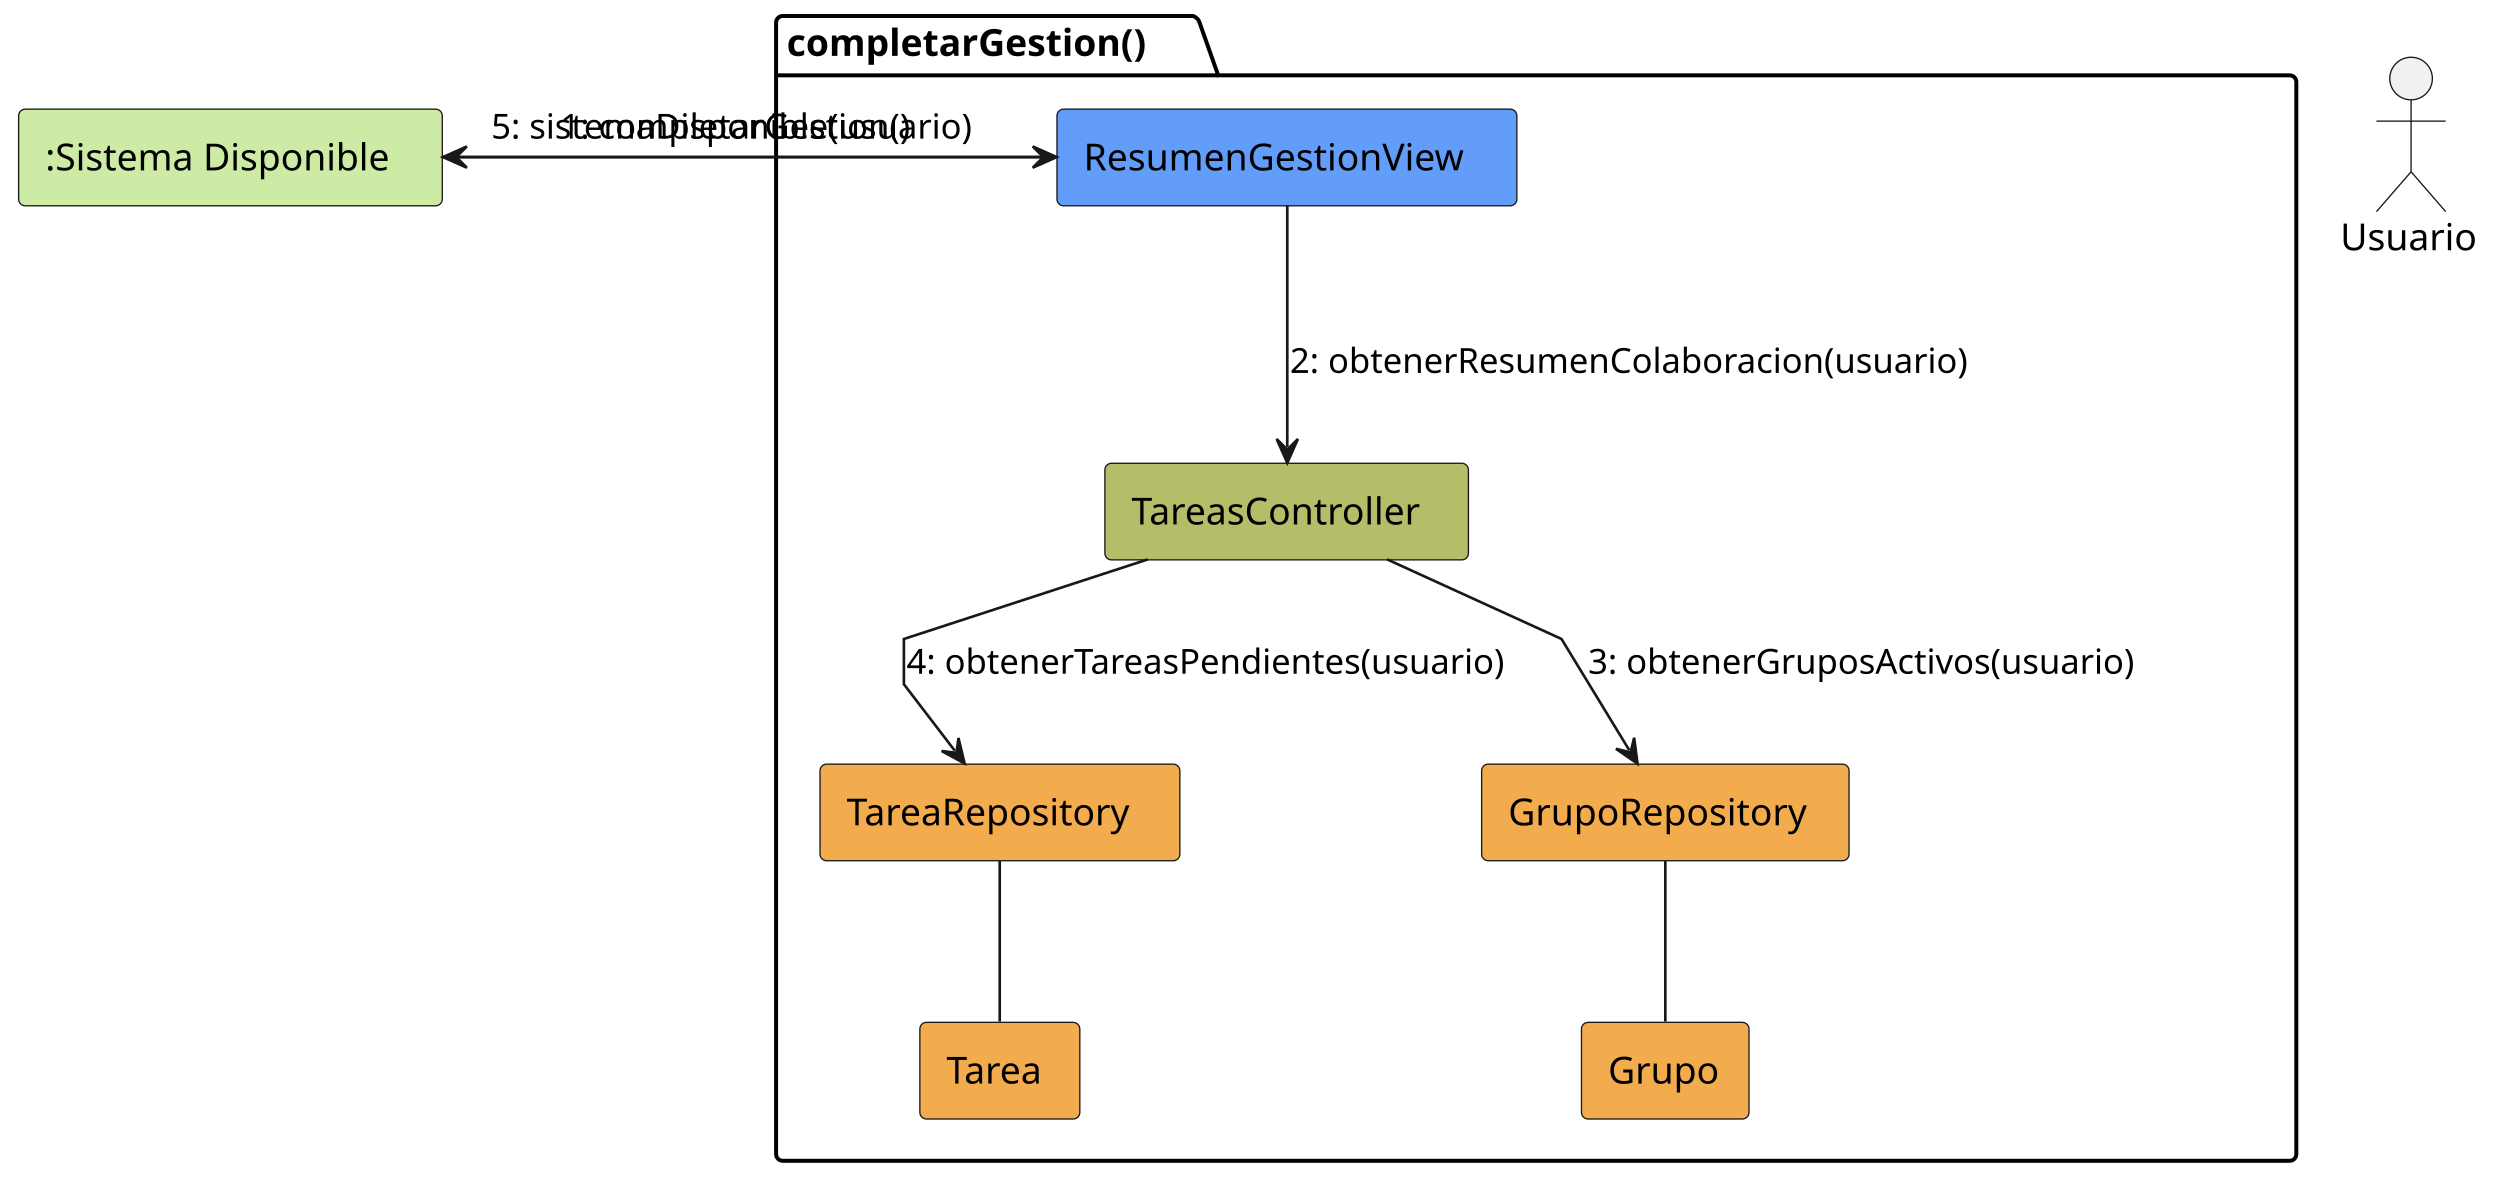
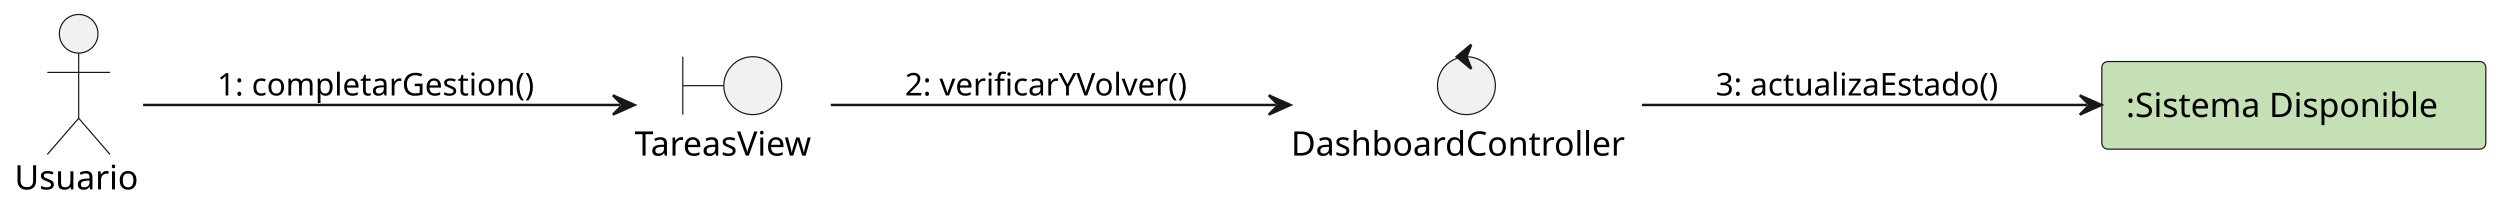
- <svg xmlns="http://www.w3.org/2000/svg" contentStyleType="text/css" data-diagram-type="DESCRIPTION" height="443px" preserveAspectRatio="none" style="width:939px;height:443px;background:#FFFFFF;" version="1.1" viewBox="0 0 939 443" width="939px" zoomAndPan="magnify">
+ <svg xmlns="http://www.w3.org/2000/svg" contentStyleType="text/css" data-diagram-type="DESCRIPTION" height="86px" preserveAspectRatio="none" style="width:1036px;height:86px;background:#FFFFFF;" version="1.1" viewBox="0 0 1036 86" width="1036px" zoomAndPan="magnify">
  <defs />
  <g>
-     <g class="cluster" data-qualified-name="completarGestion" data-source-line="4" id="ent0003">
-       <path d="M294,6 L448.057,6 A3.75,3.75 0 0 1 450.557,8.5 L457.557,28.297 L860,28.297 A2.5,2.5 0 0 1 862.5,30.797 L862.5,433.5 A2.5,2.5 0 0 1 860,436 L294,436 A2.5,2.5 0 0 1 291.5,433.5 L291.5,8.5 A2.5,2.5 0 0 1 294,6" fill="none" style="stroke:#000000;stroke-width:1.5;" />
-       <line style="stroke:#000000;stroke-width:1.5;" x1="291.5" x2="457.557" y1="28.297" y2="28.297" />
-       <text fill="#000000" font-family="sans-serif" font-size="14" font-weight="bold" lengthAdjust="spacing" textLength="153.057" x="295.5" y="20.995">completarGestion()</text>
+     <g class="entity" data-qualified-name="Usuario" data-source-line="4" id="ent0002">
+       <ellipse cx="32.602" cy="14" fill="#F1F1F1" rx="8" ry="8" style="stroke:#181818;stroke-width:0.5;" />
+       <path d="M32.602,22 L32.602,49 M19.602,30 L45.602,30 M32.602,49 L19.602,64 M32.602,49 L45.602,64" fill="none" style="stroke:#181818;stroke-width:0.5;" />
+       <text fill="#000000" font-family="sans-serif" font-size="14" lengthAdjust="spacing" textLength="53.204" x="6" y="78.495">Usuario</text>
    </g>
-     <g class="entity" data-qualified-name="completarGestion.ResumenGestionView" data-source-line="5" id="ent0004">
-       <rect fill="#629EF9" height="36.297" rx="2.5" ry="2.5" style="stroke:#181818;stroke-width:0.5;" width="172.735" x="397" y="41" />
-       <text fill="#000000" font-family="sans-serif" font-size="14" lengthAdjust="spacing" textLength="152.735" x="407" y="63.995">ResumenGestionView</text>
+     <g class="entity" data-qualified-name="TareasView" data-source-line="5" id="ent0003">
+       <path d="M282.952,23.5 L282.952,47.5 M282.952,35.5 L299.952,35.5" fill="none" style="stroke:#181818;stroke-width:0.5;" />
+       <ellipse cx="311.952" cy="35.5" fill="#F1F1F1" rx="12" ry="12" style="stroke:#181818;stroke-width:0.5;" />
+       <text fill="#000000" font-family="sans-serif" font-size="14" lengthAdjust="spacing" textLength="80.903" x="263" y="64.495">TareasView</text>
    </g>
-     <g class="entity" data-qualified-name="completarGestion.TareasController" data-source-line="6" id="ent0005">
-       <rect fill="#B5BD68" height="36.297" rx="2.5" ry="2.5" style="stroke:#181818;stroke-width:0.5;" width="136.546" x="415" y="174" />
-       <text fill="#000000" font-family="sans-serif" font-size="14" lengthAdjust="spacing" textLength="116.546" x="425" y="196.995">TareasController</text>
+     <g class="entity" data-qualified-name="DashboardController" data-source-line="6" id="ent0004">
+       <ellipse cx="607.687" cy="35.5" fill="#F1F1F1" rx="12" ry="12" style="stroke:#181818;stroke-width:0.5;" />
+       <polygon fill="#181818" points="603.687,23.5,609.687,18.5,607.687,23.5,609.687,28.5,603.687,23.5" style="stroke:#181818;stroke-width:1;" />
+       <text fill="#000000" font-family="sans-serif" font-size="14" lengthAdjust="spacing" textLength="145.373" x="535" y="64.495">DashboardController</text>
    </g>
-     <g class="entity" data-qualified-name="completarGestion.TareaRepository" data-source-line="7" id="ent0006">
-       <rect fill="#F2AC4E" height="36.297" rx="2.5" ry="2.5" style="stroke:#181818;stroke-width:0.5;" width="135.151" x="308" y="287" />
-       <text fill="#000000" font-family="sans-serif" font-size="14" lengthAdjust="spacing" textLength="115.151" x="318" y="309.995">TareaRepository</text>
+     <g class="entity" data-qualified-name="SistemaDisponible" data-source-line="7" id="ent0005">
+       <rect fill="#C5E0B4" height="36.297" rx="2.5" ry="2.5" style="stroke:#181818;stroke-width:0.5;" width="159.125" x="871" y="25.5" />
+       <text fill="#000000" font-family="sans-serif" font-size="14" lengthAdjust="spacing" textLength="139.125" x="881" y="48.495">:Sistema Disponible</text>
    </g>
-     <g class="entity" data-qualified-name="completarGestion.GrupoRepository" data-source-line="8" id="ent0007">
-       <rect fill="#F2AC4E" height="36.297" rx="2.5" ry="2.5" style="stroke:#181818;stroke-width:0.5;" width="138.002" x="556.5" y="287" />
-       <text fill="#000000" font-family="sans-serif" font-size="14" lengthAdjust="spacing" textLength="118.002" x="566.5" y="309.995">GrupoRepository</text>
+     <g class="link" data-entity-1="ent0002" data-entity-2="ent0003" data-link-type="dependency" data-source-line="9" id="lnk6">
+       <path d="M59.29,43.5 C106.5,43.5 201.08,43.5 256.97,43.5" fill="none" id="Usuario-to-TareasView" style="stroke:#181818;stroke-width:1;" />
+       <polygon fill="#181818" points="262.97,43.5,253.97,39.5,257.97,43.5,253.97,47.5,262.97,43.5" style="stroke:#181818;stroke-width:1;" />
+       <text fill="#000000" font-family="sans-serif" font-size="13" lengthAdjust="spacing" textLength="142.708" x="90" y="39.567">1: completarGestion()</text>
    </g>
-     <g class="entity" data-qualified-name="completarGestion.Tarea" data-source-line="9" id="ent0008">
-       <rect fill="#F2AC4E" height="36.297" rx="2.5" ry="2.5" style="stroke:#181818;stroke-width:0.5;" width="60.079" x="345.5" y="384" />
-       <text fill="#000000" font-family="sans-serif" font-size="14" lengthAdjust="spacing" textLength="40.079" x="355.5" y="406.995">Tarea</text>
+     <g class="link" data-entity-1="ent0003" data-entity-2="ent0004" data-link-type="dependency" data-source-line="10" id="lnk7">
+       <path d="M344.29,43.5 C392.66,43.5 469.2,43.5 528.76,43.5" fill="none" id="TareasView-to-DashboardController" style="stroke:#181818;stroke-width:1;" />
+       <polygon fill="#181818" points="534.76,43.5,525.76,39.5,529.76,43.5,525.76,47.5,534.76,43.5" style="stroke:#181818;stroke-width:1;" />
+       <text fill="#000000" font-family="sans-serif" font-size="13" lengthAdjust="spacing" textLength="129.657" x="375" y="39.567">2: verificarYVolver()</text>
    </g>
-     <g class="entity" data-qualified-name="completarGestion.Grupo" data-source-line="10" id="ent0009">
-       <rect fill="#F2AC4E" height="36.297" rx="2.5" ry="2.5" style="stroke:#181818;stroke-width:0.5;" width="62.93" x="594" y="384" />
-       <text fill="#000000" font-family="sans-serif" font-size="14" lengthAdjust="spacing" textLength="42.93" x="604" y="406.995">Grupo</text>
-     </g>
-     <g class="entity" data-qualified-name="Usuario" data-source-line="3" id="ent0002">
-       <ellipse cx="905.602" cy="29.5" fill="#F1F1F1" rx="8" ry="8" style="stroke:#181818;stroke-width:0.5;" />
-       <path d="M905.602,37.5 L905.602,64.5 M892.602,45.5 L918.602,45.5 M905.602,64.5 L892.602,79.5 M905.602,64.5 L918.602,79.5" fill="none" style="stroke:#181818;stroke-width:0.5;" />
-       <text fill="#000000" font-family="sans-serif" font-size="14" lengthAdjust="spacing" textLength="53.204" x="879" y="93.995">Usuario</text>
-     </g>
-     <g class="entity" data-qualified-name="SistemaDisponible" data-source-line="12" id="ent0010">
-       <rect fill="#CDEBA5" height="36.297" rx="2.5" ry="2.5" style="stroke:#181818;stroke-width:0.5;" width="159.125" x="7" y="41" />
-       <text fill="#000000" font-family="sans-serif" font-size="14" lengthAdjust="spacing" textLength="139.125" x="17" y="63.995">:Sistema Disponible</text>
-     </g>
-     <g class="link" data-entity-1="ent0010" data-entity-2="ent0004" data-link-type="dependency" data-source-line="14" id="lnk11">
-       <path d="M166.36,59 C233.16,59 322.26,59 390.88,59" fill="none" id="SistemaDisponible-to-ResumenGestionView" style="stroke:#181818;stroke-width:1;" />
-       <polygon fill="#181818" points="396.88,59,387.88,55,391.88,59,387.88,63,396.88,59" style="stroke:#181818;stroke-width:1;" />
-       <text fill="#000000" font-family="sans-serif" font-size="13" lengthAdjust="spacing" textLength="142.708" x="210.5" y="52.067">1: completarGestion()</text>
-     </g>
-     <g class="link" data-entity-1="ent0004" data-entity-2="ent0010" data-link-type="dependency" data-source-line="24" id="lnk17">
-       <path d="M396.88,59 C328.26,59 239.16,59 172.36,59" fill="none" id="ResumenGestionView-to-SistemaDisponible" style="stroke:#181818;stroke-width:1;" />
-       <polygon fill="#181818" points="166.36,59,175.36,63,171.36,59,175.36,55,166.36,59" style="stroke:#181818;stroke-width:1;" />
-       <text fill="#000000" font-family="sans-serif" font-size="13" lengthAdjust="spacing" textLength="194.251" x="184.5" y="52.067">5: sistemaDisponible(usuario)</text>
-     </g>
-     <g class="link" data-entity-1="ent0004" data-entity-2="ent0005" data-link-type="dependency" data-source-line="16" id="lnk12">
-       <path d="M483.5,77.13 C483.5,102.23 483.5,142.76 483.5,167.87" fill="none" id="ResumenGestionView-to-TareasController" style="stroke:#181818;stroke-width:1;" />
-       <polygon fill="#181818" points="483.5,173.87,487.5,164.87,483.5,168.87,479.5,164.87,483.5,173.87" style="stroke:#181818;stroke-width:1;" />
-       <text fill="#000000" font-family="sans-serif" font-size="13" lengthAdjust="spacing" textLength="271.959" x="484.5" y="140.067">2: obtenerResumenColaboracion(usuario)</text>
-     </g>
-     <g class="link" data-entity-1="ent0005" data-entity-2="ent0007" data-link-type="dependency" data-source-line="18" id="lnk13">
-       <path d="M520.98,210.1 C550.43,223.54 586.5,240 586.5,240 C586.5,240 600.379,262.766 611.928,281.726" fill="none" id="TareasController-to-GrupoRepository" style="stroke:#181818;stroke-width:1;" />
-       <polygon fill="#181818" points="615.05,286.85,613.784,277.083,612.449,282.58,606.952,281.245,615.05,286.85" style="stroke:#181818;stroke-width:1;" />
-       <text fill="#000000" font-family="sans-serif" font-size="13" lengthAdjust="spacing" textLength="219.743" x="596.5" y="253.067">3: obtenerGruposActivos(usuario)</text>
-     </g>
-     <g class="link" data-entity-1="ent0005" data-entity-2="ent0006" data-link-type="dependency" data-source-line="19" id="lnk14">
-       <path d="M431.11,210.1 C389.93,223.54 339.5,240 339.5,240 C339.5,240 339.5,257 339.5,257 C339.5,257 348.371,268.587 358.651,282.007" fill="none" id="TareasController-to-TareaRepository" style="stroke:#181818;stroke-width:1;" />
-       <polygon fill="#181818" points="362.3,286.77,360.002,277.193,359.26,282.801,353.652,282.058,362.3,286.77" style="stroke:#181818;stroke-width:1;" />
-       <text fill="#000000" font-family="sans-serif" font-size="13" lengthAdjust="spacing" textLength="241.973" x="340.5" y="253.067">4: obtenerTareasPendientes(usuario)</text>
-     </g>
-     <g class="link" data-entity-1="ent0007" data-entity-2="ent0009" data-link-type="association" data-source-line="21" id="lnk15">
-       <path d="M625.5,323.42 C625.5,340.57 625.5,366.58 625.5,383.69" fill="none" id="GrupoRepository-Grupo" style="stroke:#181818;stroke-width:1;" />
-     </g>
-     <g class="link" data-entity-1="ent0006" data-entity-2="ent0008" data-link-type="association" data-source-line="22" id="lnk16">
-       <path d="M375.5,323.42 C375.5,340.57 375.5,366.58 375.5,383.69" fill="none" id="TareaRepository-Tarea" style="stroke:#181818;stroke-width:1;" />
+     <g class="link" data-entity-1="ent0004" data-entity-2="ent0005" data-link-type="dependency" data-source-line="11" id="lnk8">
+       <path d="M680.4,43.5 C736.19,43.5 807.43,43.5 864.86,43.5" fill="none" id="DashboardController-to-SistemaDisponible" style="stroke:#181818;stroke-width:1;" />
+       <polygon fill="#181818" points="870.86,43.5,861.86,39.5,865.86,43.5,861.86,47.5,870.86,43.5" style="stroke:#181818;stroke-width:1;" />
+       <text fill="#000000" font-family="sans-serif" font-size="13" lengthAdjust="spacing" textLength="129.613" x="711" y="39.567">3: actualizaEstado()</text>
    </g>
  </g>
</svg>
